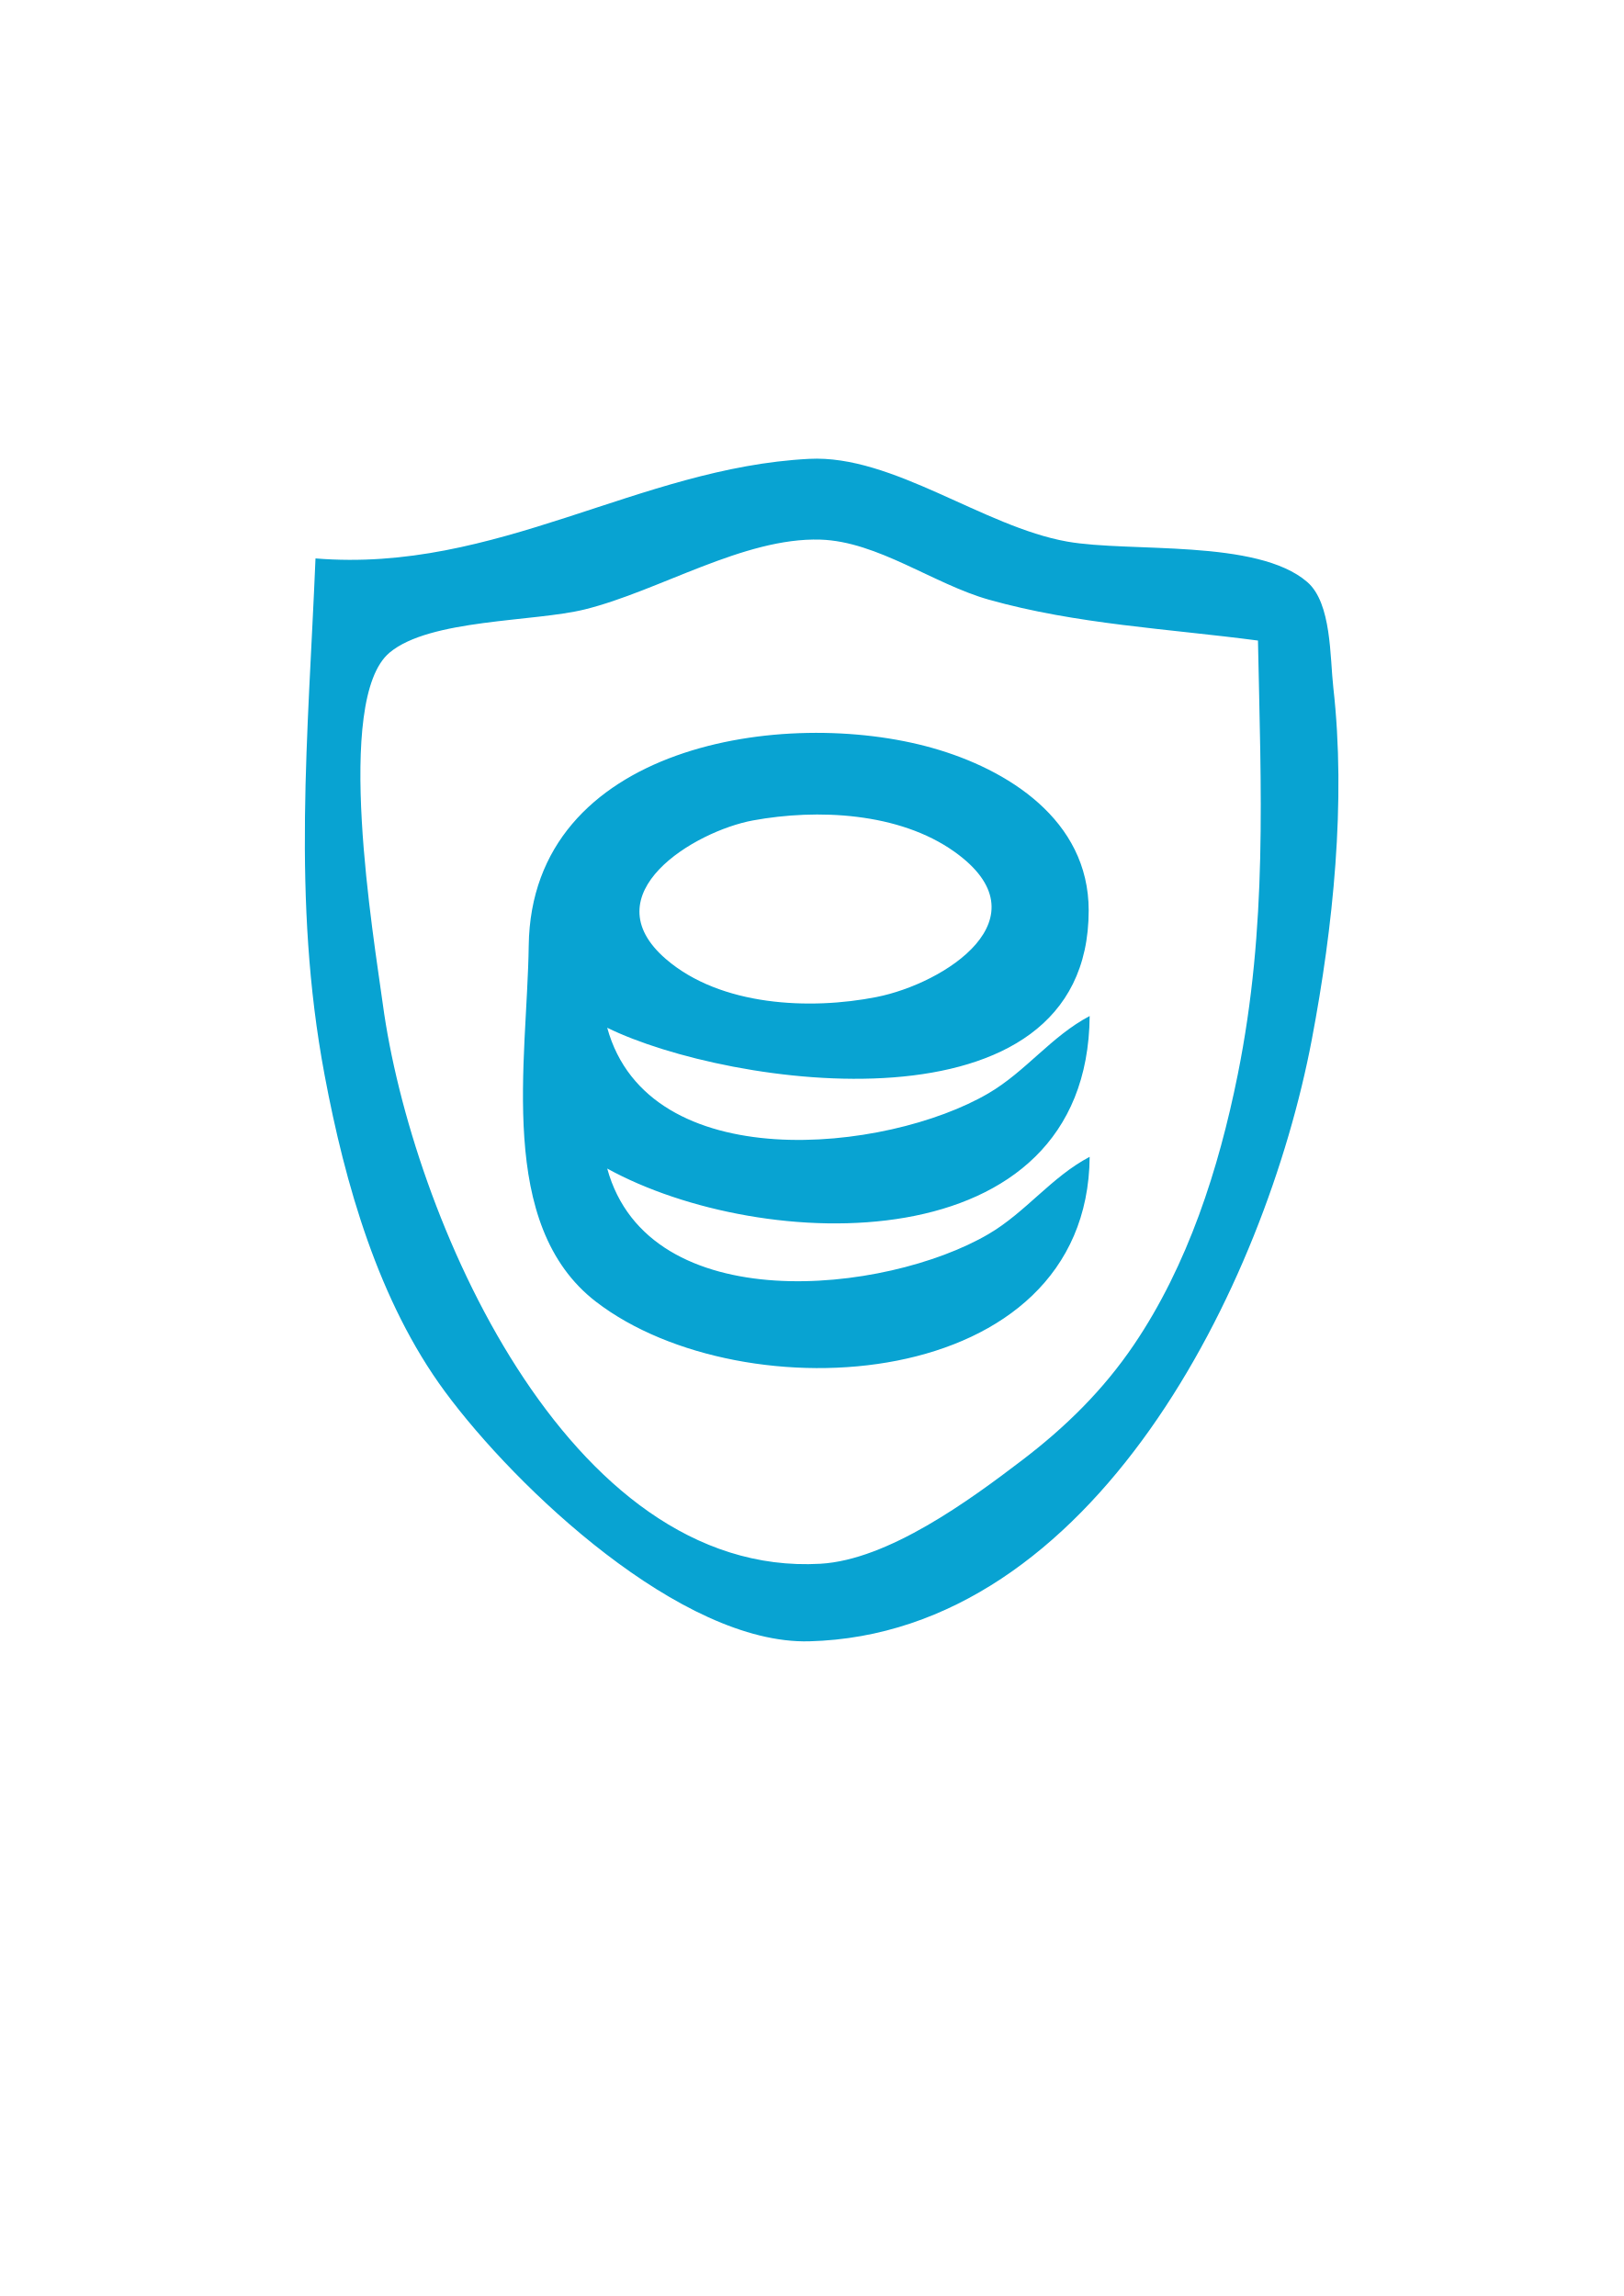
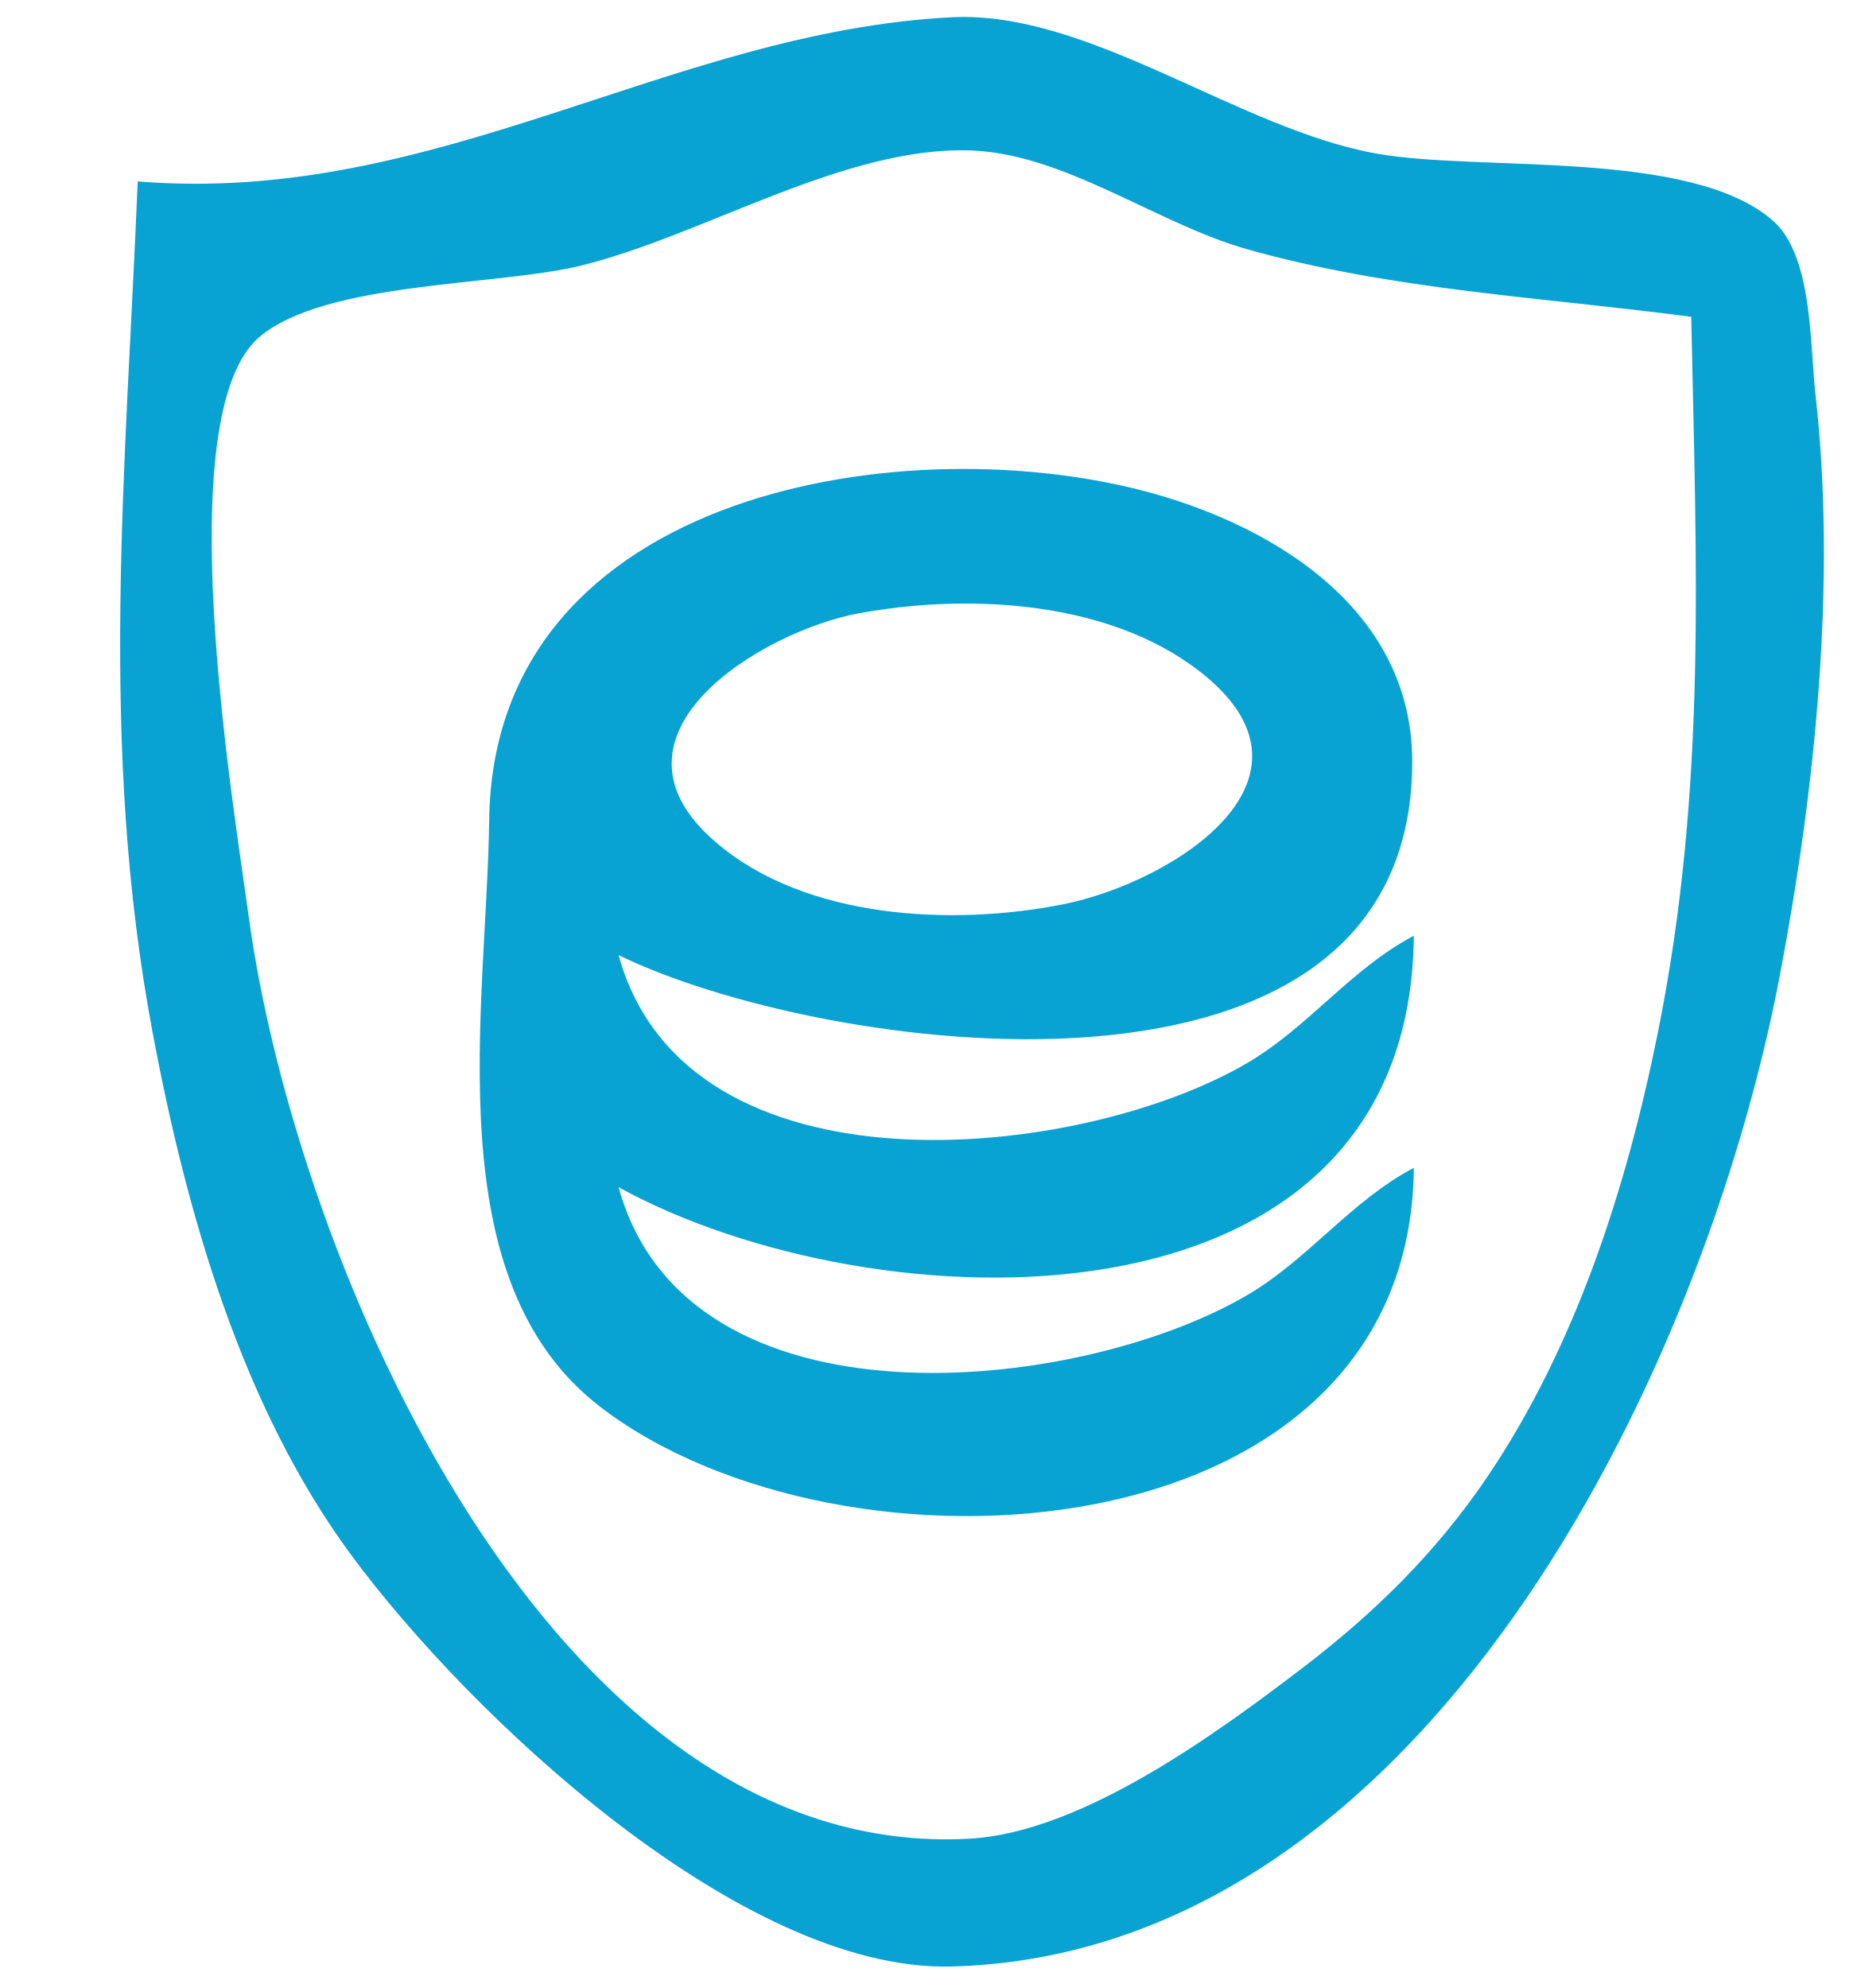
- <svg xmlns="http://www.w3.org/2000/svg" viewBox="0 0 210 297" version="1.1" id="svg8">
+ <svg xmlns="http://www.w3.org/2000/svg" viewBox="30 58 146 156" version="1.1" id="svg8">
  <defs id="defs2" />
  <g id="layer1">
    <path style="fill:#08a3d2;stroke:none;stroke-width:1.484" d="m 40.805,72.235 c -0.934,22.752 -3.085,44.111 1.167,66.782 2.665,14.21 7,29.355 15.564,40.98 9.212,12.504 30.591,32.744 47.118,32.316 36.837,-0.95 58.99,-46.12 65.009,-77.849 2.756,-14.521 4.451,-30.759 2.779,-45.533 -0.444,-3.921 -0.206,-10.903 -3.364,-13.64 -6.483,-5.619 -22.918,-3.793 -31.049,-5.234 -10.869,-1.925 -22.562,-11.258 -33.375,-10.702 -22.082,1.136 -40.396,14.8 -63.849,12.88 m 121.893,10.624 c 0.382,19.347 1.257,36.919 -2.618,56.157 -2.465,12.242 -6.461,24.64 -13.407,34.909 -4.001,5.915 -8.867,10.677 -14.448,14.936 -6.854,5.232 -17.367,12.921 -26.12,13.419 -32.833,1.865 -52.919,-45.275 -56.592,-72.37 -1.173,-8.655 -6.372,-39.431 0.874,-45.492 5.217,-4.364 18.657,-3.957 25.244,-5.587 9.604,-2.377 20.564,-9.339 30.473,-9.028 7.41,0.232 14.655,5.754 21.767,7.761 11.348,3.203 23.228,3.763 34.826,5.296 M 140.931,149.641 c -4.941,2.6 -8.251,7.161 -13.081,9.992 -13.252,7.767 -43.939,11.083 -49.316,-8.474 19.985,11.015 62.119,12.467 62.397,-19.731 -4.941,2.6 -8.251,7.161 -13.081,9.992 -13.184,7.727 -43.98,10.933 -49.316,-8.474 15.622,7.67 62.27,14.515 62.27,-15.178 0,-11.752 -10.543,-18.275 -20.188,-21.007 -19.106,-5.414 -51.887,-0.478 -52.234,25.561 -0.199,14.884 -4.222,36.139 8.723,46.082 18.988,14.586 63.56,11.932 63.826,-18.762 M 97.398,106.125 c 8.3,-1.526 18.878,-1.046 26.035,4.046 12.058,8.58 -1.293,17.065 -10.073,18.8 -8.573,1.694 -20.156,1.199 -27.234,-4.911 -9.772,-8.434 3.708,-16.545 11.272,-17.936 z" id="path58" />
  </g>
</svg>
